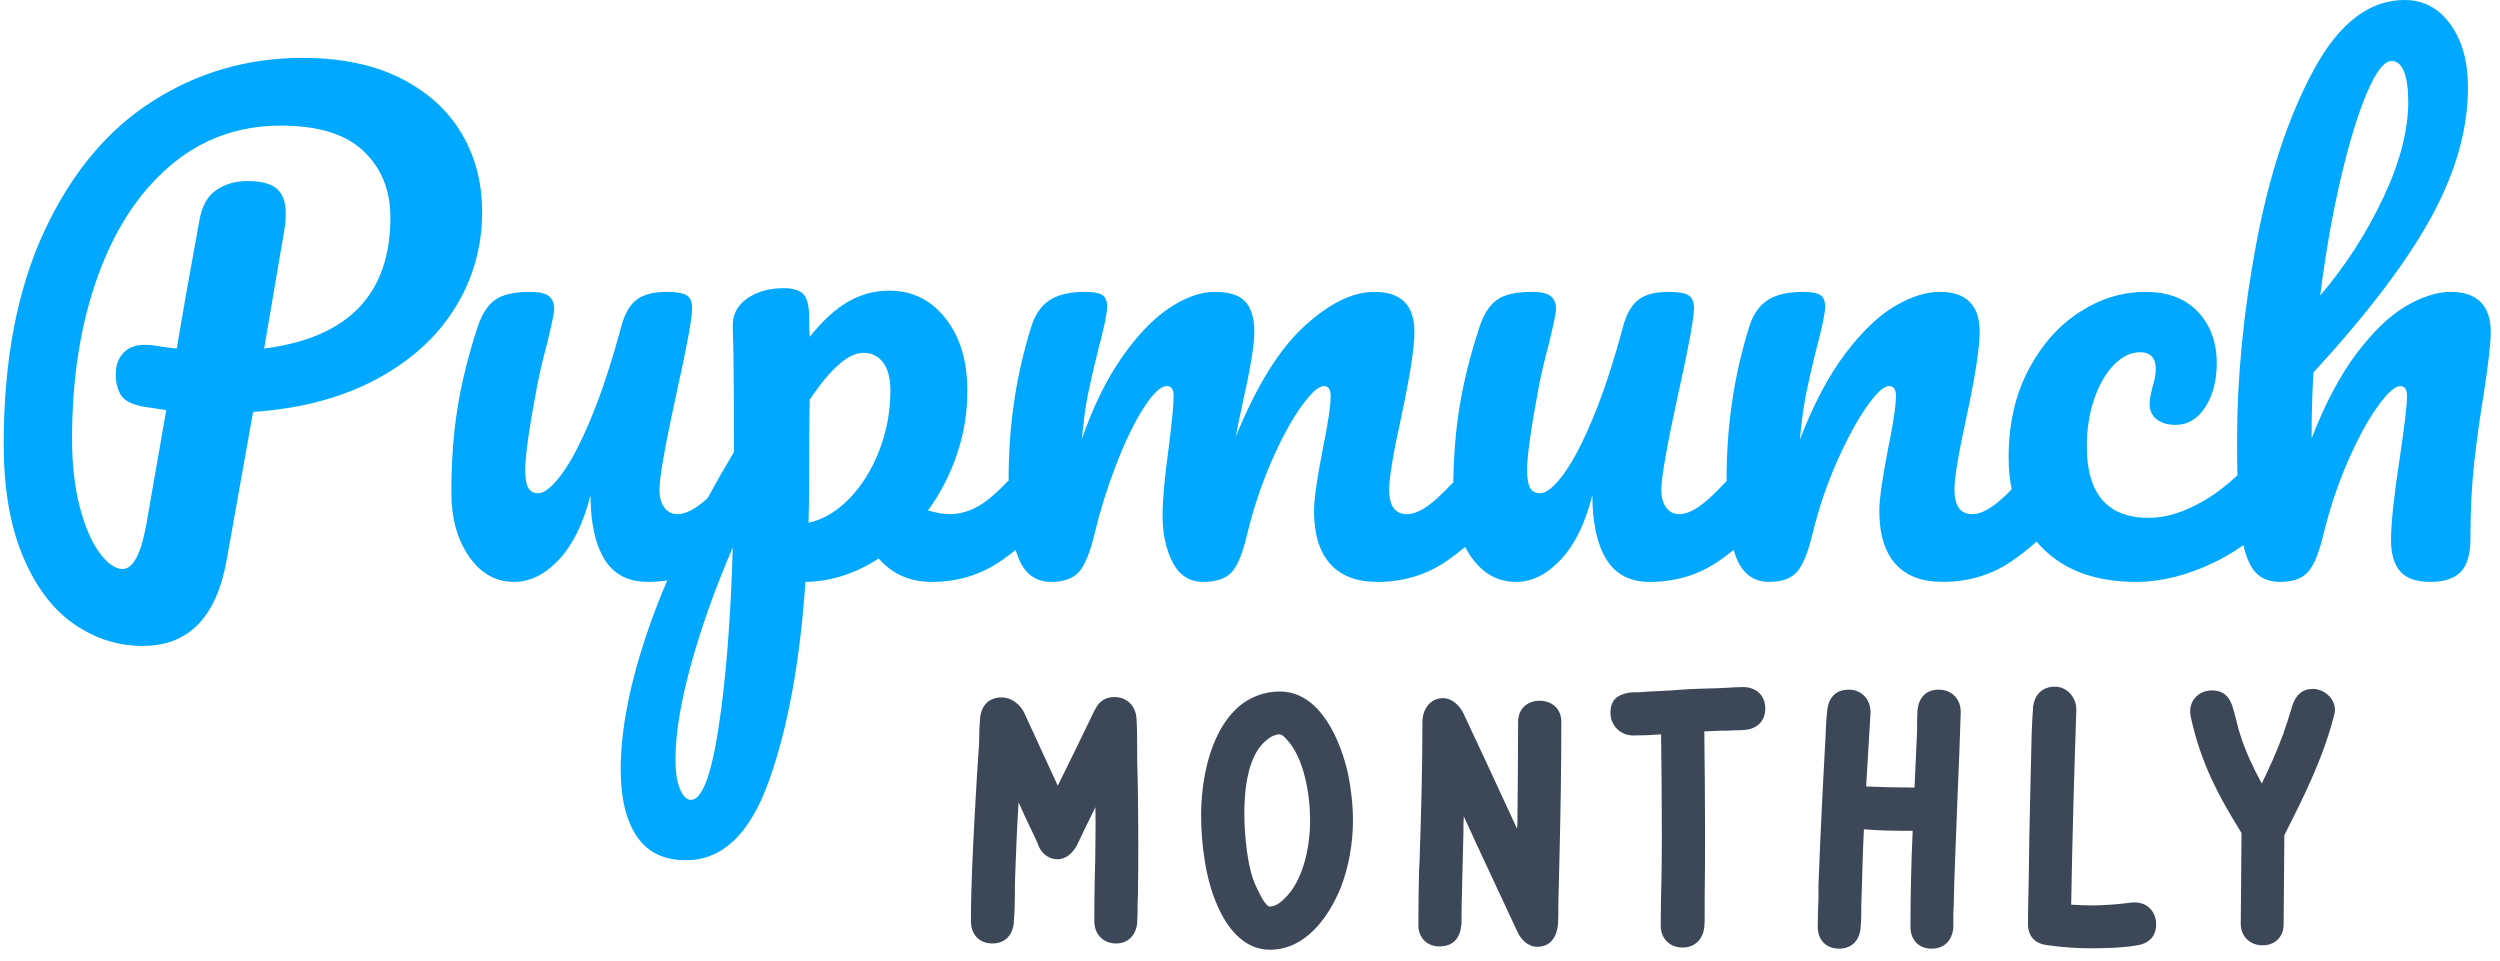
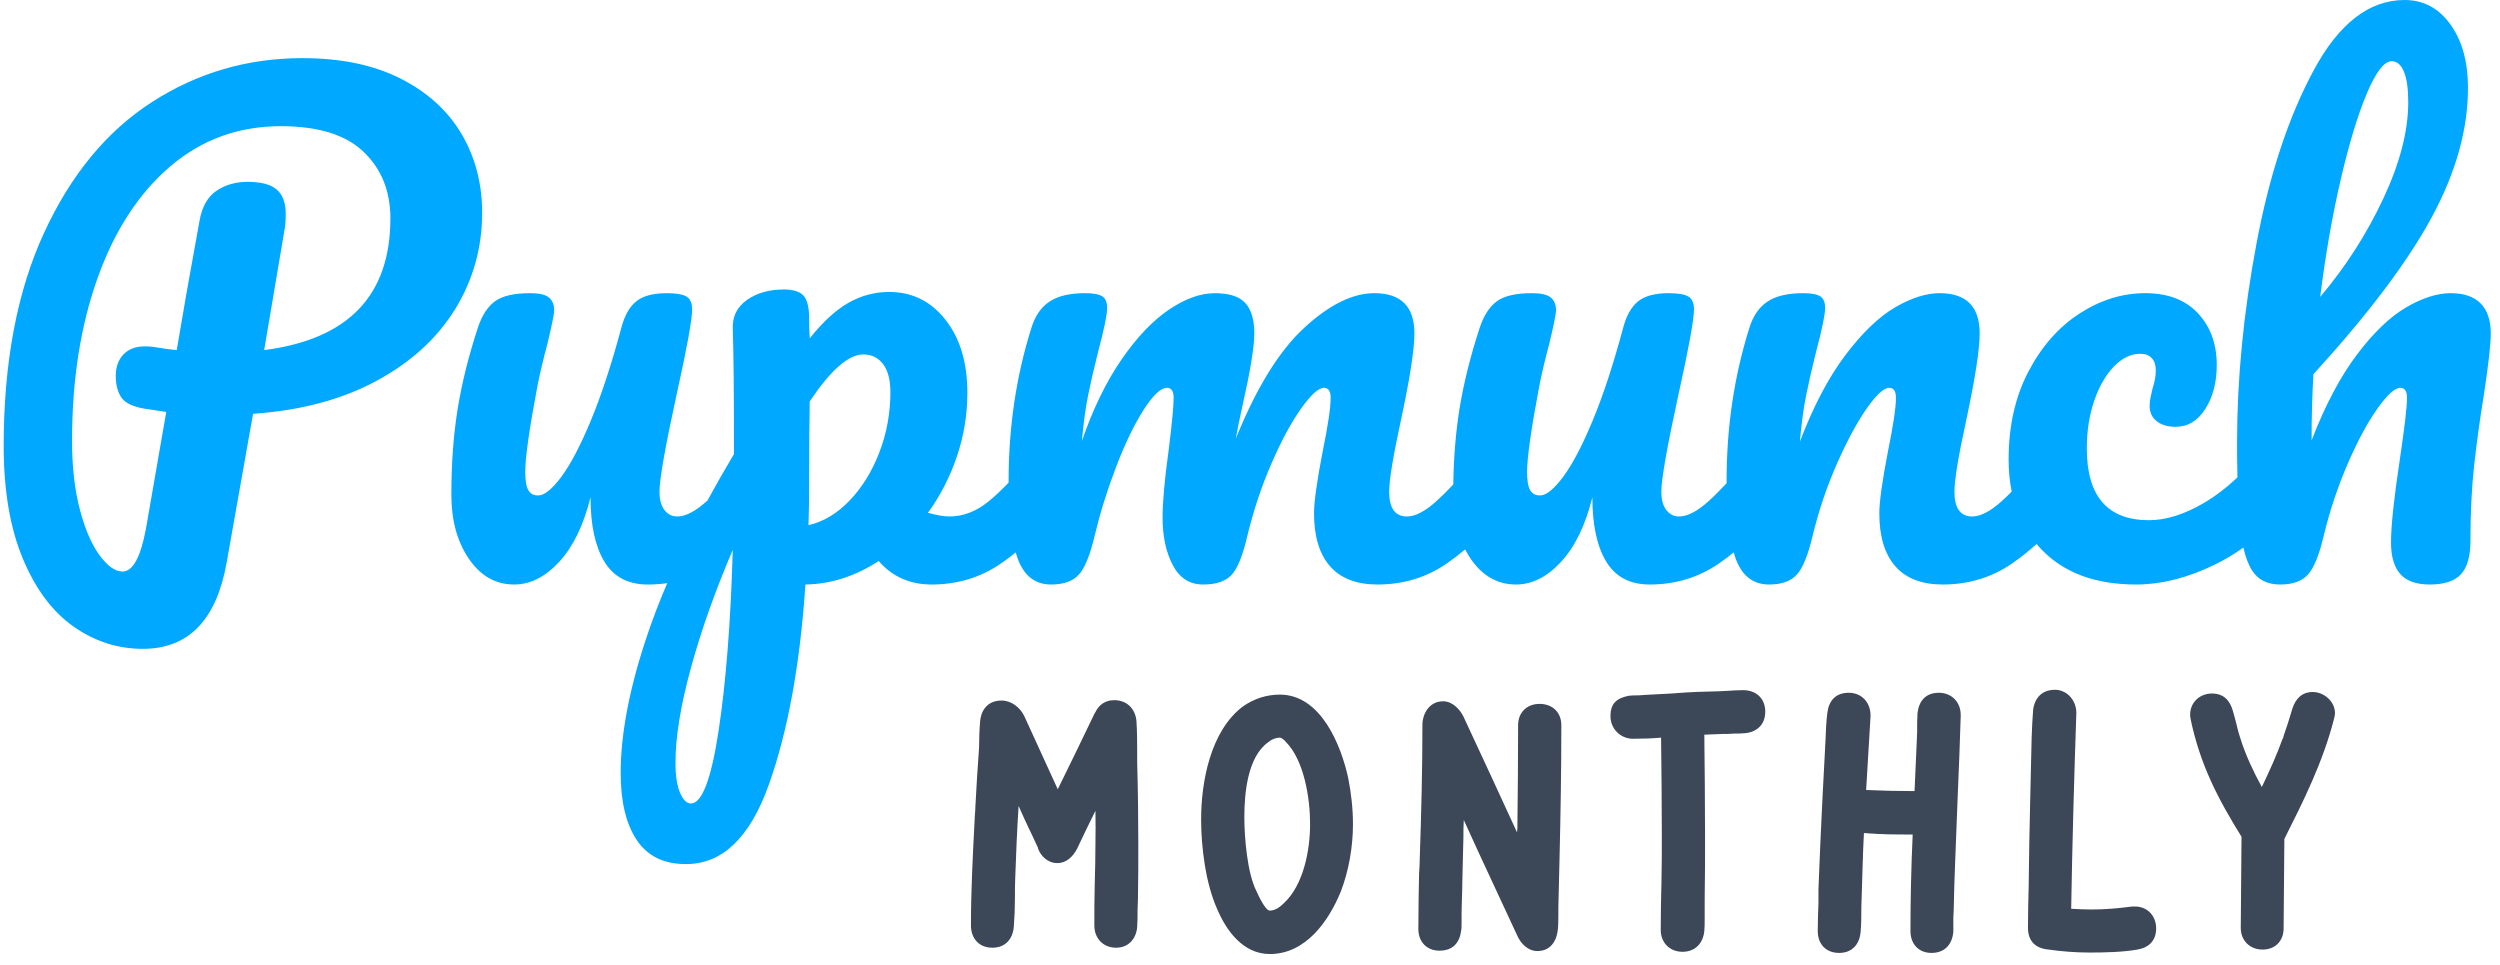
- <svg xmlns="http://www.w3.org/2000/svg" width="203px" height="78px" viewBox="0 0 203 78" version="1.1">
-   <defs />
-   <g id="Page-1" stroke="none" stroke-width="1" fill="none" fill-rule="evenodd">
-     <g id="prelaunch" transform="translate(-462, -48)">
-       <g id="pupmunch-logo" transform="translate(462, 48)">
-         <path d="M90.63,76.61 C91.65,76.61 92.28,75.86 92.34,74.9 C92.37,74.48 92.37,74.03 92.37,73.55 C92.37,73.34 92.4,72.92 92.4,72.68 C92.43,71.21 92.43,69.77 92.43,68.27 C92.43,66.2 92.4,63.74 92.34,61.67 L92.34,61.13 C92.34,60.17 92.34,59.18 92.28,58.28 C92.19,57.29 91.5,56.6 90.48,56.6 C89.76,56.6 89.22,56.96 88.92,57.62 L88.92,57.59 C87.93,59.66 86.91,61.73 85.89,63.8 L83.16,57.86 C82.83,57.2 82.14,56.63 81.33,56.63 C80.31,56.63 79.71,57.26 79.59,58.25 C79.53,58.91 79.5,59.75 79.5,60.44 C79.38,62 79.29,63.62 79.2,65.21 C79.2,65.57 79.14,65.96 79.14,66.32 L79.14,66.29 C78.99,69.14 78.84,71.99 78.84,74.81 C78.84,75.86 79.5,76.61 80.58,76.61 C81.63,76.61 82.23,75.92 82.32,74.93 C82.38,74.18 82.41,73.37 82.41,72.59 C82.41,72.02 82.41,71.48 82.44,70.91 C82.5,69.08 82.59,67.01 82.71,65.15 C83.52,66.98 83.46,66.74 84.3,68.57 L84.27,68.54 C84.48,69.17 85.05,69.77 85.86,69.77 C86.61,69.77 87.12,69.23 87.45,68.63 C87.93,67.61 88.44,66.56 88.95,65.54 C88.98,67.25 88.95,66.56 88.95,68.27 C88.95,69.38 88.92,70.46 88.89,71.54 C88.86,72.62 88.86,73.73 88.86,74.81 C88.86,75.86 89.58,76.61 90.63,76.61 Z M109.86,66.62 C109.86,68.45 109.53,70.37 108.87,72.08 C107.88,74.48 106.02,77.12 103.11,77.12 C100.92,77.12 99.57,75.2 98.85,73.52 C97.89,71.42 97.53,68.45 97.53,66.23 C97.53,63.23 98.28,59.09 100.92,57.11 C101.82,56.48 102.84,56.15 103.92,56.15 C107.28,56.15 108.9,60.29 109.47,62.87 C109.71,64.07 109.86,65.36 109.86,66.62 Z M106.38,66.62 C106.38,64.52 105.9,61.49 104.43,59.99 C104.31,59.84 104.07,59.63 103.92,59.63 C103.59,59.63 103.23,59.78 102.99,59.99 C101.31,61.16 101.04,64.1 101.04,66.05 C101.04,67.7 101.28,70.61 102.03,72.05 C102.21,72.44 102.75,73.61 103.11,73.61 C103.5,73.61 103.89,73.37 104.22,73.04 C105.84,71.57 106.38,68.75 106.38,66.62 Z M126.78,58.61 C126.78,57.59 126.06,56.9 125.01,56.9 C123.99,56.9 123.27,57.59 123.27,58.61 C123.27,61.4 123.24,64.22 123.21,67.01 C123.21,67.1 123.18,67.19 123.18,67.28 C121.44,63.5 120.54,61.58 118.83,57.92 C118.53,57.32 117.93,56.69 117.18,56.69 C116.07,56.69 115.5,57.68 115.5,58.61 C115.5,62.15 115.41,65.66 115.29,69.2 C115.29,69.68 115.26,70.13 115.23,70.61 C115.2,72.08 115.17,73.61 115.17,75.11 C115.17,76.1 115.83,76.85 116.88,76.85 C117.99,76.85 118.53,76.19 118.65,75.2 C118.68,75.05 118.68,74.75 118.68,74.54 L118.68,73.97 C118.68,73.22 118.74,71.99 118.74,71.27 L118.83,67.64 C118.83,67.19 118.83,66.71 118.86,66.29 C120.57,70.04 121.53,72.02 123.21,75.65 C123.48,76.25 124.05,76.88 124.83,76.88 C126,76.88 126.45,75.92 126.51,75.02 C126.54,74.66 126.54,73.67 126.54,73.31 L126.63,69.59 C126.72,65.93 126.78,62.3 126.78,58.61 Z M139.86,59.33 L140.28,59.33 C140.46,59.33 140.64,59.3 140.79,59.3 C141.06,59.3 141.42,59.3 141.69,59.27 C142.65,59.18 143.34,58.58 143.34,57.53 C143.34,56.45 142.59,55.79 141.54,55.79 C141.15,55.79 140.61,55.82 140.19,55.85 C139.98,55.85 139.77,55.88 139.56,55.88 C138.27,55.91 137.28,55.94 136.11,56.03 C135.99,56.03 135.87,56.06 135.72,56.06 L133.47,56.18 L133.5,56.18 C133.35,56.18 133.2,56.21 133.05,56.21 C132.75,56.21 132.51,56.21 132.27,56.24 C131.37,56.42 130.77,56.78 130.77,57.89 C130.77,58.91 131.58,59.72 132.6,59.72 C133.44,59.72 134.16,59.69 134.88,59.63 C134.91,62.48 134.94,64.64 134.94,67.49 C134.94,68.75 134.94,70.04 134.91,71.33 C134.88,72.59 134.85,73.88 134.85,75.17 C134.85,76.19 135.57,76.94 136.62,76.94 C137.67,76.94 138.3,76.22 138.39,75.26 C138.42,75.02 138.42,74.6 138.42,74.3 L138.42,72.77 C138.45,71 138.45,69.26 138.45,67.55 C138.45,64.82 138.42,62.12 138.39,59.39 L139.86,59.33 Z M156.84,77.03 C157.89,77.03 158.52,76.37 158.61,75.32 L158.61,74.48 C158.61,74.21 158.61,73.94 158.64,73.64 C158.67,72.32 158.7,70.97 158.76,69.65 C158.82,67.85 158.91,66.05 158.97,64.25 C159.06,62.12 159.15,59.99 159.21,57.86 C159.24,56.72 158.43,56 157.44,56 C156.36,56 155.82,56.66 155.7,57.65 C155.67,58.13 155.67,58.64 155.67,59.18 C155.67,59.45 155.64,59.69 155.64,59.96 L155.64,59.93 L155.46,63.95 C154.11,63.95 152.88,63.92 151.53,63.86 L151.89,57.86 C151.89,56.72 151.11,56 150.12,56 C149.04,56 148.5,56.66 148.38,57.62 C148.29,58.31 148.26,59.09 148.23,59.87 L147.99,64.4 C147.87,66.86 147.75,69.38 147.66,71.87 L147.66,72.98 C147.63,73.73 147.6,74.51 147.6,75.26 C147.6,76.31 148.26,77.03 149.34,77.03 C150.39,77.03 150.99,76.34 151.08,75.35 C151.14,74.75 151.14,74.03 151.14,73.37 C151.14,73.07 151.17,72.74 151.17,72.44 C151.23,70.7 151.26,69.05 151.35,67.34 C152.85,67.46 153.84,67.46 155.31,67.46 C155.19,70.07 155.13,72.68 155.13,75.26 C155.13,76.31 155.79,77.03 156.84,77.03 Z M169.65,77 C170.88,77 172.35,76.97 173.55,76.76 C174.48,76.61 175.08,76.04 175.08,75.05 C175.08,74.06 174.39,73.28 173.37,73.28 L173.13,73.28 C171.99,73.43 170.91,73.52 169.8,73.52 C169.26,73.52 168.72,73.49 168.18,73.46 C168.27,68.15 168.42,62.87 168.6,57.59 C168.57,56.54 167.79,55.76 166.86,55.76 C165.81,55.76 165.21,56.42 165.09,57.38 C165.03,58.07 165,58.88 164.97,59.63 C164.94,61.19 164.88,63.14 164.85,64.73 C164.79,66.86 164.76,69.47 164.73,71.6 C164.7,72.74 164.67,73.88 164.67,74.99 C164.67,76.13 165.33,76.67 166.35,76.76 C167.4,76.91 168.54,77 169.65,77 Z M185.49,67.82 C187.02,64.79 188.61,61.64 189.51,58.16 C189.54,58.01 189.6,57.83 189.6,57.65 C189.6,56.69 188.7,55.94 187.8,55.94 C186.93,55.94 186.42,56.45 186.15,57.26 L185.76,58.52 C185.64,58.91 185.46,59.33 185.37,59.72 L185.37,59.66 C184.86,61.07 184.29,62.3 183.66,63.62 C183,62.42 182.34,61.04 181.92,59.69 C181.71,59.09 181.62,58.55 181.47,58.04 L181.32,57.5 C181.08,56.63 180.57,56.06 179.61,56.06 C178.65,56.06 177.84,56.75 177.84,57.77 C177.84,57.86 177.84,58.01 177.9,58.16 L177.87,58.1 C178.65,61.82 180.09,64.55 182.01,67.64 L181.95,75.02 C181.95,76.01 182.67,76.76 183.72,76.76 C184.74,76.76 185.43,76.07 185.43,75.05 L185.49,67.82 Z" id="MONTHLY" fill="#3C4858" />
-         <path d="M36.95,25 C35.483,27.367 33.35,29.3 30.55,30.8 C27.75,32.3 24.417,33.183 20.55,33.45 L18.4,45.5 C17.567,50.133 15.3,52.45 11.6,52.45 C9.567,52.45 7.692,51.85 5.975,50.65 C4.258,49.45 2.883,47.617 1.85,45.15 C0.817,42.683 0.3,39.65 0.3,36.05 C0.3,29.283 1.392,23.542 3.575,18.825 C5.758,14.108 8.692,10.575 12.375,8.225 C16.058,5.875 20.117,4.7 24.55,4.7 C27.683,4.7 30.342,5.25 32.525,6.35 C34.708,7.45 36.358,8.942 37.475,10.825 C38.592,12.708 39.15,14.833 39.15,17.2 C39.15,20.033 38.417,22.633 36.95,25 Z M182.16,44.266 C181.411,44.801 180.616,45.271 179.775,45.675 C177.592,46.725 175.483,47.25 173.45,47.25 C170.183,47.25 167.642,46.325 165.825,44.475 C165.667,44.314 165.515,44.148 165.371,43.978 C164.724,44.556 164.059,45.08 163.375,45.55 C161.725,46.683 159.85,47.25 157.75,47.25 C156.05,47.25 154.767,46.758 153.9,45.775 C153.033,44.792 152.6,43.367 152.6,41.5 C152.6,40.567 152.833,38.9 153.3,36.5 C153.733,34.4 153.95,32.95 153.95,32.15 C153.95,31.617 153.767,31.35 153.4,31.35 C152.967,31.35 152.358,31.908 151.575,33.025 C150.792,34.142 149.992,35.617 149.175,37.45 C148.358,39.283 147.7,41.217 147.2,43.25 C146.833,44.817 146.408,45.875 145.925,46.425 C145.442,46.975 144.683,47.25 143.65,47.25 C142.383,47.25 141.492,46.583 140.975,45.25 C140.904,45.066 140.838,44.868 140.776,44.654 C140.382,44.972 139.982,45.27 139.575,45.55 C137.925,46.683 136.05,47.25 133.95,47.25 C132.35,47.25 131.175,46.633 130.425,45.4 C129.675,44.167 129.3,42.433 129.3,40.2 C128.733,42.467 127.883,44.208 126.75,45.425 C125.617,46.642 124.4,47.25 123.1,47.25 C121.6,47.25 120.375,46.558 119.425,45.175 C119.258,44.932 119.106,44.678 118.968,44.413 C118.481,44.822 117.983,45.201 117.475,45.55 C115.825,46.683 113.95,47.25 111.85,47.25 C110.15,47.25 108.867,46.758 108,45.775 C107.133,44.792 106.7,43.367 106.7,41.5 C106.7,40.567 106.933,38.9 107.4,36.5 C107.833,34.4 108.05,32.95 108.05,32.15 C108.05,31.617 107.867,31.35 107.5,31.35 C107.067,31.35 106.45,31.908 105.65,33.025 C104.85,34.142 104.05,35.617 103.25,37.45 C102.45,39.283 101.8,41.217 101.3,43.25 C100.933,44.85 100.508,45.917 100.025,46.45 C99.542,46.983 98.767,47.25 97.7,47.25 C96.6,47.25 95.775,46.725 95.225,45.675 C94.675,44.625 94.4,43.35 94.4,41.85 C94.4,40.583 94.567,38.75 94.9,36.35 C95.167,34.217 95.3,32.817 95.3,32.15 C95.3,31.617 95.117,31.35 94.75,31.35 C94.25,31.35 93.617,31.95 92.85,33.15 C92.083,34.35 91.342,35.883 90.625,37.75 C89.908,39.617 89.333,41.45 88.9,43.25 C88.533,44.817 88.108,45.875 87.625,46.425 C87.142,46.975 86.383,47.25 85.35,47.25 C84.083,47.25 83.192,46.583 82.675,45.25 C82.604,45.066 82.538,44.868 82.476,44.654 C82.082,44.972 81.682,45.27 81.275,45.55 C79.625,46.683 77.75,47.25 75.65,47.25 C73.883,47.25 72.45,46.617 71.35,45.35 C69.45,46.583 67.467,47.217 65.4,47.25 C64.967,53.683 63.983,59.058 62.45,63.375 C60.917,67.692 58.667,69.85 55.7,69.85 C53.9,69.85 52.567,69.2 51.7,67.9 C50.833,66.6 50.4,64.8 50.4,62.5 C50.4,59.233 51.15,55.425 52.65,51.075 C53.09,49.8 53.599,48.488 54.179,47.137 C53.668,47.212 53.141,47.25 52.6,47.25 C51,47.25 49.825,46.633 49.075,45.4 C48.325,44.167 47.95,42.433 47.95,40.2 C47.383,42.467 46.533,44.208 45.4,45.425 C44.267,46.642 43.05,47.25 41.75,47.25 C40.25,47.25 39.025,46.558 38.075,45.175 C37.125,43.792 36.65,42.067 36.65,40 C36.65,37.5 36.817,35.208 37.15,33.125 C37.483,31.042 38.033,28.833 38.8,26.5 C39.133,25.5 39.6,24.783 40.2,24.35 C40.8,23.917 41.75,23.7 43.05,23.7 C43.783,23.7 44.292,23.817 44.575,24.05 C44.858,24.283 45,24.633 45,25.1 C45,25.367 44.817,26.267 44.45,27.8 C44.117,29.033 43.85,30.15 43.65,31.15 C42.983,34.65 42.65,36.983 42.65,38.15 C42.65,38.85 42.733,39.342 42.9,39.625 C43.067,39.908 43.333,40.05 43.7,40.05 C44.2,40.05 44.825,39.55 45.575,38.55 C46.325,37.55 47.125,36.033 47.975,34 C48.825,31.967 49.65,29.467 50.45,26.5 C50.717,25.5 51.125,24.783 51.675,24.35 C52.225,23.917 53.05,23.7 54.15,23.7 C54.917,23.7 55.45,23.792 55.75,23.975 C56.05,24.158 56.2,24.5 56.2,25 C56.2,25.833 55.783,28.117 54.95,31.85 C54.017,36.117 53.55,38.75 53.55,39.75 C53.55,40.383 53.683,40.875 53.95,41.225 C54.217,41.575 54.567,41.75 55,41.75 C55.667,41.75 56.458,41.342 57.375,40.525 C57.399,40.503 57.424,40.482 57.448,40.459 C58.117,39.233 58.834,37.979 59.6,36.7 C59.6,31.833 59.567,28.45 59.5,26.55 C59.467,25.583 59.85,24.817 60.65,24.25 C61.45,23.683 62.45,23.4 63.65,23.4 C64.35,23.4 64.858,23.542 65.175,23.825 C65.492,24.108 65.667,24.667 65.7,25.5 C65.7,26.333 65.717,26.95 65.75,27.35 C66.817,26.017 67.867,25.058 68.9,24.475 C69.933,23.892 71.033,23.6 72.2,23.6 C74.067,23.6 75.592,24.35 76.775,25.85 C77.958,27.35 78.55,29.317 78.55,31.75 C78.55,33.517 78.267,35.233 77.7,36.9 C77.133,38.567 76.35,40.083 75.35,41.45 C76.05,41.65 76.633,41.75 77.1,41.75 C78.2,41.75 79.25,41.35 80.25,40.55 C80.734,40.163 81.284,39.651 81.9,39.014 C81.9,38.96 81.9,38.905 81.9,38.85 C81.9,34.517 82.517,30.4 83.75,26.5 C84.05,25.533 84.542,24.825 85.225,24.375 C85.908,23.925 86.867,23.7 88.1,23.7 C88.767,23.7 89.233,23.783 89.5,23.95 C89.767,24.117 89.9,24.433 89.9,24.9 C89.9,25.433 89.65,26.633 89.15,28.5 C88.817,29.833 88.55,30.992 88.35,31.975 C88.15,32.958 87.983,34.183 87.85,35.65 C88.75,33.05 89.825,30.85 91.075,29.05 C92.325,27.25 93.608,25.908 94.925,25.025 C96.242,24.142 97.483,23.7 98.65,23.7 C99.817,23.7 100.642,23.967 101.125,24.5 C101.608,25.033 101.85,25.85 101.85,26.95 C101.85,28.017 101.533,29.95 100.9,32.75 C100.633,33.95 100.45,34.85 100.35,35.45 C102.017,31.35 103.867,28.367 105.9,26.5 C107.933,24.633 109.833,23.7 111.6,23.7 C113.767,23.7 114.85,24.783 114.85,26.95 C114.85,28.25 114.483,30.6 113.75,34 C113.117,36.9 112.8,38.817 112.8,39.75 C112.8,41.083 113.283,41.75 114.25,41.75 C114.917,41.75 115.708,41.342 116.625,40.525 C117.026,40.167 117.487,39.712 118.006,39.16 C118.04,36.984 118.204,34.973 118.5,33.125 C118.833,31.042 119.383,28.833 120.15,26.5 C120.483,25.5 120.95,24.783 121.55,24.35 C122.15,23.917 123.1,23.7 124.4,23.7 C125.133,23.7 125.642,23.817 125.925,24.05 C126.208,24.283 126.35,24.633 126.35,25.1 C126.35,25.367 126.167,26.267 125.8,27.8 C125.467,29.033 125.2,30.15 125,31.15 C124.333,34.65 124,36.983 124,38.15 C124,38.85 124.083,39.342 124.25,39.625 C124.417,39.908 124.683,40.05 125.05,40.05 C125.55,40.05 126.175,39.55 126.925,38.55 C127.675,37.55 128.475,36.033 129.325,34 C130.175,31.967 131,29.467 131.8,26.5 C132.067,25.5 132.475,24.783 133.025,24.35 C133.575,23.917 134.4,23.7 135.5,23.7 C136.267,23.7 136.8,23.792 137.1,23.975 C137.4,24.158 137.55,24.5 137.55,25 C137.55,25.833 137.133,28.117 136.3,31.85 C135.367,36.117 134.9,38.75 134.9,39.75 C134.9,40.383 135.033,40.875 135.3,41.225 C135.567,41.575 135.917,41.75 136.35,41.75 C137.017,41.75 137.808,41.342 138.725,40.525 C139.15,40.146 139.642,39.658 140.2,39.06 C140.2,38.99 140.2,38.92 140.2,38.85 C140.2,34.517 140.817,30.4 142.05,26.5 C142.35,25.533 142.842,24.825 143.525,24.375 C144.208,23.925 145.167,23.7 146.4,23.7 C147.067,23.7 147.533,23.783 147.8,23.95 C148.067,24.117 148.2,24.433 148.2,24.9 C148.2,25.433 147.95,26.633 147.45,28.5 C147.117,29.833 146.85,31 146.65,32 C146.45,33 146.283,34.233 146.15,35.7 C147.25,32.833 148.483,30.5 149.85,28.7 C151.217,26.9 152.558,25.617 153.875,24.85 C155.192,24.083 156.4,23.7 157.5,23.7 C159.667,23.7 160.75,24.783 160.75,26.95 C160.75,28.25 160.383,30.6 159.65,34 C159.017,36.9 158.7,38.817 158.7,39.75 C158.7,41.083 159.183,41.75 160.15,41.75 C160.817,41.75 161.608,41.342 162.525,40.525 C162.776,40.301 163.051,40.039 163.349,39.738 C163.183,38.93 163.1,38.067 163.1,37.15 C163.1,34.45 163.633,32.083 164.7,30.05 C165.767,28.017 167.15,26.45 168.85,25.35 C170.55,24.25 172.333,23.7 174.2,23.7 C176.033,23.7 177.458,24.242 178.475,25.325 C179.492,26.408 180,27.8 180,29.5 C180,30.9 179.692,32.083 179.075,33.05 C178.458,34.017 177.65,34.5 176.65,34.5 C176.017,34.5 175.508,34.35 175.125,34.05 C174.742,33.75 174.55,33.333 174.55,32.8 C174.55,32.567 174.583,32.3 174.65,32 C174.717,31.7 174.767,31.483 174.8,31.35 C174.967,30.85 175.05,30.383 175.05,29.95 C175.05,29.517 174.942,29.183 174.725,28.95 C174.508,28.717 174.2,28.6 173.8,28.6 C173.033,28.6 172.317,28.942 171.65,29.625 C170.983,30.308 170.45,31.233 170.05,32.4 C169.65,33.567 169.45,34.85 169.45,36.25 C169.45,40.117 171.133,42.05 174.5,42.05 C175.867,42.05 177.342,41.592 178.925,40.675 C179.852,40.139 180.77,39.445 181.679,38.595 C181.66,37.732 181.65,36.783 181.65,35.75 C181.65,30.617 182.175,25.267 183.225,19.7 C184.275,14.133 185.825,9.458 187.875,5.675 C189.925,1.892 192.383,0 195.25,0 C196.783,0 198.025,0.658 198.975,1.975 C199.925,3.292 200.4,5 200.4,7.1 C200.4,10.467 199.417,13.958 197.45,17.575 C195.483,21.192 192.283,25.417 187.85,30.25 C187.75,31.983 187.7,33.767 187.7,35.6 C188.8,32.767 190.025,30.458 191.375,28.675 C192.725,26.892 194.058,25.617 195.375,24.85 C196.692,24.083 197.9,23.7 199,23.7 C200.067,23.7 200.875,23.975 201.425,24.525 C201.975,25.075 202.25,25.883 202.25,26.95 C202.25,27.817 202.067,29.45 201.7,31.85 C201.367,33.883 201.1,35.808 200.9,37.625 C200.7,39.442 200.6,41.467 200.6,43.7 C200.6,44.967 200.342,45.875 199.825,46.425 C199.308,46.975 198.467,47.25 197.3,47.25 C196.2,47.25 195.4,46.967 194.9,46.4 C194.4,45.833 194.15,44.983 194.15,43.85 C194.15,42.517 194.383,40.317 194.85,37.25 C195.25,34.583 195.45,32.883 195.45,32.15 C195.45,31.617 195.267,31.35 194.9,31.35 C194.467,31.35 193.85,31.908 193.05,33.025 C192.25,34.142 191.45,35.617 190.65,37.45 C189.85,39.283 189.2,41.217 188.7,43.25 C188.333,44.817 187.908,45.875 187.425,46.425 C186.942,46.975 186.183,47.25 185.15,47.25 C184.117,47.25 183.358,46.875 182.875,46.125 C182.576,45.661 182.338,45.041 182.16,44.266 Z M31.7,17.65 C31.7,23.883 28.283,27.433 21.45,28.3 L23.1,18.6 C23.167,18.267 23.2,17.833 23.2,17.3 C23.2,16.4 22.958,15.742 22.475,15.325 C21.992,14.908 21.2,14.7 20.1,14.7 C19.133,14.7 18.292,14.942 17.575,15.425 C16.858,15.908 16.4,16.717 16.2,17.85 C15.4,22.217 14.783,25.7 14.35,28.3 C13.917,28.267 13.3,28.183 12.5,28.05 C12.333,28.017 12.083,28 11.75,28 C11.017,28 10.442,28.217 10.025,28.65 C9.608,29.083 9.4,29.667 9.4,30.4 C9.4,31.1 9.55,31.675 9.85,32.125 C10.15,32.575 10.8,32.883 11.8,33.05 C11.633,33.017 12.2,33.1 13.5,33.3 L11.85,42.75 C11.417,45.05 10.783,46.2 9.95,46.2 C9.35,46.2 8.725,45.758 8.075,44.875 C7.425,43.992 6.892,42.75 6.475,41.15 C6.058,39.55 5.85,37.717 5.85,35.65 C5.85,30.717 6.542,26.325 7.925,22.475 C9.308,18.625 11.275,15.617 13.825,13.45 C16.375,11.283 19.367,10.2 22.8,10.2 C25.833,10.2 28.075,10.892 29.525,12.275 C30.975,13.658 31.7,15.45 31.7,17.65 Z M68.975,40.475 C69.992,39.425 70.8,38.125 71.4,36.575 C72,35.025 72.3,33.4 72.3,31.7 C72.3,30.7 72.1,29.942 71.7,29.425 C71.3,28.908 70.767,28.65 70.1,28.65 C68.9,28.65 67.45,29.917 65.75,32.45 C65.717,33.917 65.7,36.067 65.7,38.9 C65.7,40.433 65.683,41.617 65.65,42.45 C66.85,42.183 67.958,41.525 68.975,40.475 Z M58.35,59.075 C58.95,55.158 59.333,50.283 59.5,44.45 C58.067,47.783 56.933,50.967 56.1,54 C55.267,57.033 54.85,59.583 54.85,61.65 C54.85,62.717 54.975,63.533 55.225,64.1 C55.475,64.667 55.767,64.95 56.1,64.95 C57,64.95 57.75,62.992 58.35,59.075 Z M192.2,7.525 C191.467,9.242 190.758,11.558 190.075,14.475 C189.392,17.392 188.833,20.567 188.4,24 C190.467,21.567 192.175,18.917 193.525,16.05 C194.875,13.183 195.55,10.583 195.55,8.25 C195.55,7.183 195.433,6.367 195.2,5.8 C194.967,5.233 194.633,4.95 194.2,4.95 C193.6,4.95 192.933,5.808 192.2,7.525 Z" id="Pupmunch" fill="#00A9FF" />
-       </g>
-     </g>
+ <svg xmlns="http://www.w3.org/2000/svg" width="114" height="44" viewBox="0 0 114 44">
+   <g fill="none" fill-rule="evenodd">
+     <path fill="#3C4858" d="M50.896,43.216 C51.468,43.216 51.822,42.793 51.856,42.251 C51.873,42.014 51.873,41.761 51.873,41.49 C51.873,41.371 51.89,41.134 51.89,40.999 C51.907,40.17 51.907,39.357 51.907,38.511 C51.907,37.344 51.89,35.956 51.856,34.788 L51.856,34.484 C51.856,33.942 51.856,33.384 51.822,32.876 C51.772,32.317 51.384,31.928 50.811,31.928 C50.407,31.928 50.104,32.131 49.935,32.504 L49.935,32.487 C49.379,33.654 48.807,34.822 48.234,35.99 L46.701,32.639 C46.515,32.267 46.128,31.945 45.673,31.945 C45.1,31.945 44.763,32.301 44.696,32.859 C44.662,33.231 44.645,33.705 44.645,34.094 C44.578,34.974 44.527,35.888 44.477,36.785 C44.477,36.988 44.443,37.208 44.443,37.411 L44.443,37.394 C44.359,39.002 44.275,40.61 44.275,42.201 C44.275,42.793 44.645,43.216 45.252,43.216 C45.841,43.216 46.178,42.827 46.229,42.268 C46.263,41.845 46.28,41.388 46.28,40.948 C46.28,40.627 46.28,40.322 46.296,40.001 C46.33,38.968 46.381,37.801 46.448,36.751 C46.903,37.784 46.869,37.648 47.341,38.681 L47.324,38.664 C47.442,39.019 47.762,39.357 48.217,39.357 C48.638,39.357 48.925,39.053 49.11,38.714 C49.379,38.139 49.666,37.547 49.952,36.971 C49.969,37.936 49.952,37.547 49.952,38.511 C49.952,39.137 49.935,39.747 49.919,40.356 C49.902,40.965 49.902,41.591 49.902,42.201 C49.902,42.793 50.306,43.216 50.896,43.216 Z M61.695,37.581 C61.695,38.613 61.509,39.696 61.139,40.661 C60.583,42.014 59.538,43.504 57.904,43.504 C56.674,43.504 55.916,42.421 55.512,41.473 C54.973,40.288 54.771,38.613 54.771,37.361 C54.771,35.668 55.192,33.333 56.674,32.216 C57.18,31.861 57.753,31.674 58.359,31.674 C60.246,31.674 61.156,34.01 61.476,35.465 C61.611,36.142 61.695,36.87 61.695,37.581 Z M59.74,37.581 C59.74,36.396 59.471,34.687 58.645,33.841 C58.578,33.756 58.443,33.637 58.359,33.637 C58.174,33.637 57.972,33.722 57.837,33.841 C56.893,34.501 56.742,36.159 56.742,37.259 C56.742,38.19 56.876,39.831 57.298,40.644 C57.399,40.864 57.702,41.524 57.904,41.524 C58.123,41.524 58.342,41.388 58.527,41.202 C59.437,40.373 59.74,38.782 59.74,37.581 Z M71.197,33.062 C71.197,32.487 70.792,32.097 70.203,32.097 C69.63,32.097 69.226,32.487 69.226,33.062 C69.226,34.636 69.209,36.227 69.192,37.801 C69.192,37.851 69.175,37.902 69.175,37.953 C68.198,35.821 67.692,34.737 66.732,32.673 C66.564,32.334 66.227,31.979 65.806,31.979 C65.182,31.979 64.862,32.537 64.862,33.062 C64.862,35.059 64.812,37.039 64.744,39.036 C64.744,39.307 64.727,39.561 64.71,39.831 C64.694,40.661 64.677,41.524 64.677,42.37 C64.677,42.928 65.047,43.351 65.637,43.351 C66.26,43.351 66.564,42.979 66.631,42.421 C66.648,42.336 66.648,42.167 66.648,42.048 L66.648,41.727 C66.648,41.304 66.682,40.61 66.682,40.204 L66.732,38.156 C66.732,37.902 66.732,37.631 66.749,37.394 C67.709,39.51 68.248,40.627 69.192,42.674 C69.343,43.013 69.664,43.368 70.102,43.368 C70.759,43.368 71.011,42.827 71.045,42.319 C71.062,42.116 71.062,41.557 71.062,41.354 L71.112,39.256 C71.163,37.191 71.197,35.144 71.197,33.062 Z M78.542,33.468 L78.778,33.468 C78.879,33.468 78.98,33.451 79.064,33.451 C79.216,33.451 79.418,33.451 79.57,33.434 C80.109,33.384 80.496,33.045 80.496,32.453 C80.496,31.844 80.075,31.471 79.486,31.471 C79.267,31.471 78.963,31.488 78.727,31.505 C78.609,31.505 78.492,31.522 78.374,31.522 C77.649,31.539 77.093,31.556 76.436,31.607 C76.369,31.607 76.301,31.624 76.217,31.624 L74.954,31.691 L74.97,31.691 C74.886,31.691 74.802,31.708 74.718,31.708 C74.549,31.708 74.414,31.708 74.28,31.725 C73.774,31.827 73.437,32.03 73.437,32.656 C73.437,33.231 73.892,33.688 74.465,33.688 C74.937,33.688 75.341,33.671 75.745,33.637 C75.762,35.245 75.779,36.464 75.779,38.071 C75.779,38.782 75.779,39.51 75.762,40.237 C75.745,40.948 75.729,41.676 75.729,42.404 C75.729,42.979 76.133,43.402 76.723,43.402 C77.312,43.402 77.666,42.996 77.717,42.454 C77.733,42.319 77.733,42.082 77.733,41.913 L77.733,41.05 C77.75,40.051 77.75,39.07 77.75,38.105 C77.75,36.565 77.733,35.042 77.717,33.502 L78.542,33.468 Z M88.078,43.453 C88.667,43.453 89.021,43.081 89.072,42.488 L89.072,42.014 C89.072,41.862 89.072,41.71 89.088,41.541 C89.105,40.796 89.122,40.034 89.156,39.29 C89.19,38.274 89.24,37.259 89.274,36.244 C89.324,35.042 89.375,33.841 89.409,32.639 C89.425,31.996 88.971,31.59 88.415,31.59 C87.808,31.59 87.505,31.962 87.437,32.521 C87.421,32.791 87.421,33.079 87.421,33.384 C87.421,33.536 87.404,33.671 87.404,33.824 L87.404,33.807 L87.303,36.074 C86.545,36.074 85.854,36.057 85.096,36.024 L85.298,32.639 C85.298,31.996 84.86,31.59 84.304,31.59 C83.697,31.59 83.394,31.962 83.327,32.504 C83.276,32.893 83.259,33.333 83.242,33.773 L83.108,36.328 C83.04,37.716 82.973,39.137 82.922,40.542 L82.922,41.168 C82.906,41.591 82.889,42.031 82.889,42.454 C82.889,43.047 83.259,43.453 83.866,43.453 C84.455,43.453 84.792,43.064 84.843,42.505 C84.877,42.167 84.877,41.761 84.877,41.388 C84.877,41.219 84.893,41.033 84.893,40.864 C84.927,39.882 84.944,38.951 84.995,37.987 C85.837,38.054 86.393,38.054 87.218,38.054 C87.151,39.527 87.117,40.999 87.117,42.454 C87.117,43.047 87.488,43.453 88.078,43.453 Z M95.271,43.436 C95.962,43.436 96.788,43.419 97.462,43.301 C97.984,43.216 98.321,42.894 98.321,42.336 C98.321,41.777 97.933,41.337 97.36,41.337 L97.226,41.337 C96.586,41.422 95.979,41.473 95.356,41.473 C95.052,41.473 94.749,41.456 94.446,41.439 C94.496,38.444 94.581,35.465 94.682,32.487 C94.665,31.894 94.227,31.454 93.705,31.454 C93.115,31.454 92.778,31.827 92.711,32.368 C92.677,32.757 92.66,33.214 92.643,33.637 C92.626,34.517 92.593,35.617 92.576,36.514 C92.542,37.716 92.525,39.188 92.508,40.39 C92.492,41.033 92.475,41.676 92.475,42.302 C92.475,42.945 92.845,43.25 93.418,43.301 C94.008,43.385 94.648,43.436 95.271,43.436 Z M104.167,38.257 C105.026,36.548 105.919,34.771 106.424,32.808 C106.441,32.724 106.475,32.622 106.475,32.521 C106.475,31.979 105.969,31.556 105.464,31.556 C104.975,31.556 104.689,31.844 104.537,32.301 L104.318,33.011 C104.251,33.231 104.15,33.468 104.099,33.688 L104.099,33.654 C103.813,34.45 103.493,35.144 103.139,35.888 C102.768,35.211 102.398,34.433 102.162,33.671 C102.044,33.333 101.993,33.028 101.909,32.741 L101.825,32.436 C101.69,31.945 101.404,31.624 100.865,31.624 C100.326,31.624 99.871,32.013 99.871,32.588 C99.871,32.639 99.871,32.724 99.904,32.808 L99.888,32.774 C100.326,34.873 101.134,36.413 102.213,38.156 L102.179,42.319 C102.179,42.877 102.583,43.301 103.173,43.301 C103.746,43.301 104.133,42.911 104.133,42.336 L104.167,38.257 Z" />
+     <path fill="#00A9FF" d="M20.75,14.103 C19.927,15.438 18.729,16.528 17.156,17.374 C15.584,18.221 13.712,18.719 11.54,18.869 L10.333,25.667 C9.865,28.28 8.592,29.587 6.514,29.587 C5.372,29.587 4.319,29.249 3.355,28.572 C2.391,27.895 1.619,26.861 1.039,25.469 C0.459,24.078 0.168,22.367 0.168,20.336 C0.168,16.519 0.782,13.28 2.008,10.619 C3.234,7.959 4.881,5.965 6.95,4.64 C9.018,3.314 11.297,2.651 13.787,2.651 C15.546,2.651 17.039,2.962 18.265,3.582 C19.491,4.203 20.418,5.044 21.045,6.106 C21.672,7.169 21.986,8.368 21.986,9.703 C21.986,11.301 21.574,12.768 20.75,14.103 Z M102.297,24.97 C101.876,25.272 101.43,25.537 100.957,25.765 C99.731,26.358 98.547,26.654 97.405,26.654 C95.571,26.654 94.144,26.132 93.123,25.088 C93.034,24.997 92.949,24.904 92.868,24.808 C92.505,25.134 92.132,25.43 91.748,25.695 C90.821,26.334 89.768,26.654 88.589,26.654 C87.634,26.654 86.913,26.376 86.427,25.822 C85.94,25.267 85.697,24.463 85.697,23.41 C85.697,22.884 85.828,21.944 86.09,20.59 C86.333,19.405 86.455,18.587 86.455,18.136 C86.455,17.835 86.352,17.685 86.146,17.685 C85.902,17.685 85.561,18 85.121,18.629 C84.681,19.259 84.232,20.091 83.773,21.126 C83.315,22.16 82.945,23.25 82.664,24.397 C82.458,25.281 82.219,25.878 81.948,26.188 C81.677,26.499 81.251,26.654 80.67,26.654 C79.959,26.654 79.458,26.278 79.168,25.526 C79.128,25.422 79.091,25.31 79.057,25.189 C78.835,25.369 78.611,25.537 78.382,25.695 C77.455,26.334 76.402,26.654 75.223,26.654 C74.325,26.654 73.665,26.306 73.244,25.61 C72.822,24.915 72.612,23.937 72.612,22.677 C72.294,23.956 71.816,24.938 71.18,25.624 C70.543,26.311 69.86,26.654 69.13,26.654 C68.288,26.654 67.6,26.264 67.066,25.483 C66.972,25.346 66.887,25.203 66.81,25.054 C66.536,25.284 66.256,25.498 65.971,25.695 C65.045,26.334 63.992,26.654 62.812,26.654 C61.858,26.654 61.137,26.376 60.65,25.822 C60.164,25.267 59.92,24.463 59.92,23.41 C59.92,22.884 60.051,21.944 60.313,20.59 C60.557,19.405 60.678,18.587 60.678,18.136 C60.678,17.835 60.575,17.685 60.369,17.685 C60.126,17.685 59.78,18 59.331,18.629 C58.881,19.259 58.432,20.091 57.983,21.126 C57.533,22.16 57.168,23.25 56.888,24.397 C56.682,25.3 56.443,25.902 56.172,26.203 C55.9,26.503 55.465,26.654 54.866,26.654 C54.248,26.654 53.785,26.358 53.476,25.765 C53.167,25.173 53.013,24.454 53.013,23.608 C53.013,22.893 53.106,21.859 53.294,20.505 C53.443,19.302 53.518,18.512 53.518,18.136 C53.518,17.835 53.415,17.685 53.209,17.685 C52.929,17.685 52.573,18.023 52.142,18.7 C51.712,19.377 51.295,20.242 50.893,21.295 C50.49,22.348 50.167,23.382 49.924,24.397 C49.718,25.281 49.48,25.878 49.208,26.188 C48.937,26.499 48.511,26.654 47.931,26.654 C47.219,26.654 46.718,26.278 46.428,25.526 C46.388,25.422 46.351,25.31 46.317,25.189 C46.096,25.369 45.871,25.537 45.642,25.695 C44.716,26.334 43.663,26.654 42.483,26.654 C41.491,26.654 40.686,26.297 40.068,25.582 C39.001,26.278 37.888,26.635 36.727,26.654 C36.484,30.283 35.932,33.315 35.07,35.75 C34.209,38.185 32.946,39.403 31.28,39.403 C30.269,39.403 29.52,39.036 29.033,38.303 C28.547,37.569 28.303,36.554 28.303,35.256 C28.303,33.414 28.725,31.265 29.567,28.812 C29.814,28.092 30.1,27.352 30.426,26.59 C30.138,26.633 29.843,26.654 29.539,26.654 C28.64,26.654 27.981,26.306 27.559,25.61 C27.138,24.915 26.928,23.937 26.928,22.677 C26.609,23.956 26.132,24.938 25.496,25.624 C24.859,26.311 24.176,26.654 23.446,26.654 C22.603,26.654 21.916,26.264 21.382,25.483 C20.849,24.703 20.582,23.73 20.582,22.564 C20.582,21.154 20.675,19.861 20.863,18.686 C21.05,17.511 21.359,16.265 21.789,14.949 C21.976,14.385 22.238,13.98 22.575,13.736 C22.912,13.491 23.446,13.369 24.176,13.369 C24.588,13.369 24.873,13.435 25.032,13.567 C25.191,13.698 25.271,13.896 25.271,14.159 C25.271,14.309 25.168,14.817 24.962,15.682 C24.775,16.378 24.625,17.008 24.513,17.572 C24.138,19.546 23.951,20.862 23.951,21.521 C23.951,21.915 23.998,22.193 24.092,22.353 C24.185,22.512 24.335,22.592 24.541,22.592 C24.822,22.592 25.173,22.31 25.594,21.746 C26.015,21.182 26.464,20.327 26.942,19.179 C27.419,18.032 27.882,16.622 28.332,14.949 C28.481,14.385 28.711,13.98 29.019,13.736 C29.328,13.491 29.792,13.369 30.409,13.369 C30.84,13.369 31.139,13.421 31.308,13.524 C31.476,13.628 31.561,13.821 31.561,14.103 C31.561,14.573 31.327,15.861 30.859,17.967 C30.334,20.374 30.072,21.859 30.072,22.423 C30.072,22.78 30.147,23.058 30.297,23.255 C30.447,23.453 30.643,23.551 30.887,23.551 C31.261,23.551 31.706,23.321 32.22,22.86 C32.234,22.848 32.248,22.836 32.262,22.823 C32.637,22.131 33.04,21.424 33.47,20.703 C33.47,17.957 33.451,16.049 33.414,14.977 C33.395,14.432 33.61,13.999 34.06,13.679 C34.509,13.36 35.07,13.2 35.744,13.2 C36.137,13.2 36.423,13.28 36.601,13.44 C36.779,13.6 36.877,13.915 36.896,14.385 C36.896,14.855 36.905,15.203 36.924,15.428 C37.523,14.676 38.112,14.135 38.693,13.806 C39.273,13.477 39.891,13.313 40.546,13.313 C41.594,13.313 42.45,13.736 43.115,14.582 C43.78,15.428 44.112,16.538 44.112,17.91 C44.112,18.907 43.953,19.875 43.634,20.815 C43.316,21.756 42.876,22.611 42.315,23.382 C42.708,23.495 43.035,23.551 43.298,23.551 C43.915,23.551 44.505,23.326 45.067,22.874 C45.338,22.656 45.647,22.367 45.993,22.008 C45.993,21.977 45.993,21.946 45.993,21.915 C45.993,19.471 46.339,17.149 47.032,14.949 C47.2,14.403 47.477,14.004 47.86,13.75 C48.244,13.496 48.782,13.369 49.475,13.369 C49.849,13.369 50.111,13.416 50.261,13.51 C50.411,13.604 50.486,13.783 50.486,14.046 C50.486,14.347 50.345,15.024 50.065,16.077 C49.877,16.829 49.728,17.482 49.615,18.037 C49.503,18.592 49.409,19.283 49.334,20.11 C49.84,18.644 50.444,17.403 51.146,16.387 C51.848,15.372 52.568,14.615 53.308,14.117 C54.047,13.618 54.744,13.369 55.4,13.369 C56.055,13.369 56.518,13.52 56.789,13.821 C57.061,14.121 57.197,14.582 57.197,15.203 C57.197,15.804 57.019,16.895 56.663,18.474 C56.513,19.151 56.41,19.659 56.354,19.997 C57.29,17.685 58.329,16.002 59.471,14.949 C60.613,13.896 61.68,13.369 62.672,13.369 C63.889,13.369 64.497,13.98 64.497,15.203 C64.497,15.936 64.291,17.262 63.879,19.179 C63.524,20.815 63.346,21.897 63.346,22.423 C63.346,23.175 63.617,23.551 64.16,23.551 C64.534,23.551 64.979,23.321 65.494,22.86 C65.719,22.659 65.978,22.402 66.27,22.09 C66.288,20.863 66.381,19.728 66.547,18.686 C66.734,17.511 67.043,16.265 67.473,14.949 C67.661,14.385 67.923,13.98 68.26,13.736 C68.597,13.491 69.13,13.369 69.86,13.369 C70.272,13.369 70.557,13.435 70.717,13.567 C70.876,13.698 70.955,13.896 70.955,14.159 C70.955,14.309 70.852,14.817 70.646,15.682 C70.459,16.378 70.309,17.008 70.197,17.572 C69.823,19.546 69.635,20.862 69.635,21.521 C69.635,21.915 69.682,22.193 69.776,22.353 C69.869,22.512 70.019,22.592 70.225,22.592 C70.506,22.592 70.857,22.31 71.278,21.746 C71.699,21.182 72.149,20.327 72.626,19.179 C73.103,18.032 73.567,16.622 74.016,14.949 C74.166,14.385 74.395,13.98 74.704,13.736 C75.013,13.491 75.476,13.369 76.094,13.369 C76.524,13.369 76.824,13.421 76.992,13.524 C77.161,13.628 77.245,13.821 77.245,14.103 C77.245,14.573 77.011,15.861 76.543,17.967 C76.019,20.374 75.757,21.859 75.757,22.423 C75.757,22.78 75.832,23.058 75.981,23.255 C76.131,23.453 76.328,23.551 76.571,23.551 C76.945,23.551 77.39,23.321 77.905,22.86 C78.144,22.646 78.42,22.371 78.733,22.034 C78.733,21.994 78.733,21.955 78.733,21.915 C78.733,19.471 79.079,17.149 79.772,14.949 C79.94,14.403 80.217,14.004 80.6,13.75 C80.984,13.496 81.522,13.369 82.215,13.369 C82.589,13.369 82.851,13.416 83.001,13.51 C83.151,13.604 83.226,13.783 83.226,14.046 C83.226,14.347 83.085,15.024 82.804,16.077 C82.617,16.829 82.467,17.487 82.355,18.051 C82.243,18.615 82.149,19.311 82.074,20.138 C82.692,18.521 83.385,17.205 84.152,16.19 C84.92,15.174 85.673,14.45 86.413,14.018 C87.152,13.585 87.831,13.369 88.448,13.369 C89.665,13.369 90.273,13.98 90.273,15.203 C90.273,15.936 90.067,17.262 89.656,19.179 C89.3,20.815 89.122,21.897 89.122,22.423 C89.122,23.175 89.394,23.551 89.936,23.551 C90.311,23.551 90.755,23.321 91.27,22.86 C91.411,22.734 91.566,22.586 91.733,22.416 C91.64,21.96 91.593,21.474 91.593,20.956 C91.593,19.433 91.893,18.098 92.492,16.951 C93.091,15.804 93.867,14.921 94.822,14.3 C95.777,13.679 96.778,13.369 97.827,13.369 C98.856,13.369 99.656,13.675 100.227,14.286 C100.798,14.897 101.084,15.682 101.084,16.641 C101.084,17.431 100.911,18.098 100.564,18.644 C100.218,19.189 99.764,19.462 99.202,19.462 C98.847,19.462 98.561,19.377 98.346,19.208 C98.131,19.038 98.023,18.803 98.023,18.503 C98.023,18.371 98.042,18.221 98.079,18.051 C98.117,17.882 98.145,17.76 98.164,17.685 C98.257,17.403 98.304,17.139 98.304,16.895 C98.304,16.65 98.243,16.462 98.121,16.331 C98,16.199 97.827,16.133 97.602,16.133 C97.171,16.133 96.769,16.326 96.395,16.712 C96.02,17.097 95.721,17.619 95.496,18.277 C95.271,18.935 95.159,19.659 95.159,20.449 C95.159,22.63 96.104,23.721 97.995,23.721 C98.763,23.721 99.591,23.462 100.48,22.945 C101,22.642 101.516,22.251 102.027,21.771 C102.016,21.285 102.01,20.75 102.01,20.167 C102.01,17.271 102.305,14.253 102.895,11.113 C103.484,7.973 104.355,5.335 105.506,3.201 C106.657,1.067 108.038,0 109.648,0 C110.509,0 111.206,0.371 111.74,1.114 C112.273,1.857 112.54,2.821 112.54,4.005 C112.54,5.904 111.988,7.874 110.883,9.914 C109.779,11.954 107.982,14.338 105.492,17.064 C105.436,18.042 105.408,19.048 105.408,20.082 C106.026,18.484 106.714,17.182 107.472,16.176 C108.23,15.17 108.979,14.45 109.718,14.018 C110.457,13.585 111.136,13.369 111.754,13.369 C112.353,13.369 112.807,13.524 113.116,13.835 C113.424,14.145 113.579,14.601 113.579,15.203 C113.579,15.691 113.476,16.613 113.27,17.967 C113.083,19.114 112.933,20.2 112.821,21.224 C112.708,22.249 112.652,23.391 112.652,24.651 C112.652,25.366 112.507,25.878 112.217,26.188 C111.927,26.499 111.454,26.654 110.799,26.654 C110.181,26.654 109.732,26.494 109.451,26.174 C109.17,25.855 109.03,25.375 109.03,24.736 C109.03,23.984 109.161,22.743 109.423,21.013 C109.648,19.509 109.76,18.55 109.76,18.136 C109.76,17.835 109.657,17.685 109.451,17.685 C109.208,17.685 108.862,18 108.412,18.629 C107.963,19.259 107.514,20.091 107.065,21.126 C106.615,22.16 106.25,23.25 105.969,24.397 C105.764,25.281 105.525,25.878 105.253,26.188 C104.982,26.499 104.556,26.654 103.976,26.654 C103.396,26.654 102.97,26.442 102.698,26.019 C102.53,25.758 102.397,25.408 102.297,24.97 Z M17.802,9.956 C17.802,13.473 15.883,15.475 12.046,15.964 L12.972,10.492 C13.01,10.304 13.029,10.06 13.029,9.759 C13.029,9.251 12.893,8.88 12.621,8.645 C12.35,8.41 11.905,8.292 11.288,8.292 C10.745,8.292 10.272,8.429 9.87,8.701 C9.467,8.974 9.21,9.43 9.098,10.069 C8.648,12.532 8.302,14.497 8.059,15.964 C7.815,15.945 7.469,15.898 7.02,15.823 C6.926,15.804 6.786,15.795 6.599,15.795 C6.187,15.795 5.864,15.917 5.63,16.162 C5.396,16.406 5.279,16.735 5.279,17.149 C5.279,17.544 5.363,17.868 5.532,18.122 C5.7,18.376 6.065,18.55 6.627,18.644 C6.533,18.625 6.851,18.672 7.581,18.785 L6.655,24.115 C6.411,25.413 6.056,26.062 5.588,26.062 C5.251,26.062 4.9,25.812 4.535,25.314 C4.17,24.816 3.87,24.115 3.636,23.213 C3.402,22.31 3.285,21.276 3.285,20.11 C3.285,17.327 3.674,14.85 4.45,12.678 C5.227,10.506 6.332,8.809 7.764,7.587 C9.196,6.365 10.876,5.754 12.804,5.754 C14.507,5.754 15.766,6.144 16.581,6.924 C17.395,7.705 17.802,8.715 17.802,9.956 Z M38.735,22.832 C39.306,22.24 39.76,21.506 40.097,20.632 C40.433,19.758 40.602,18.841 40.602,17.882 C40.602,17.318 40.49,16.89 40.265,16.599 C40.04,16.307 39.741,16.162 39.367,16.162 C38.693,16.162 37.878,16.876 36.924,18.305 C36.905,19.132 36.896,20.345 36.896,21.944 C36.896,22.809 36.886,23.476 36.867,23.946 C37.541,23.796 38.164,23.424 38.735,22.832 Z M32.768,33.324 C33.105,31.115 33.32,28.365 33.414,25.074 C32.609,26.955 31.972,28.75 31.504,30.462 C31.036,32.173 30.802,33.611 30.802,34.777 C30.802,35.379 30.873,35.839 31.013,36.159 C31.153,36.479 31.317,36.638 31.504,36.638 C32.01,36.638 32.431,35.534 32.768,33.324 Z M107.935,4.245 C107.523,5.213 107.125,6.52 106.742,8.165 C106.358,9.811 106.044,11.602 105.801,13.538 C106.962,12.166 107.921,10.671 108.679,9.054 C109.437,7.437 109.816,5.97 109.816,4.654 C109.816,4.052 109.751,3.591 109.62,3.272 C109.489,2.952 109.301,2.792 109.058,2.792 C108.721,2.792 108.347,3.276 107.935,4.245 Z" />
  </g>
</svg>
